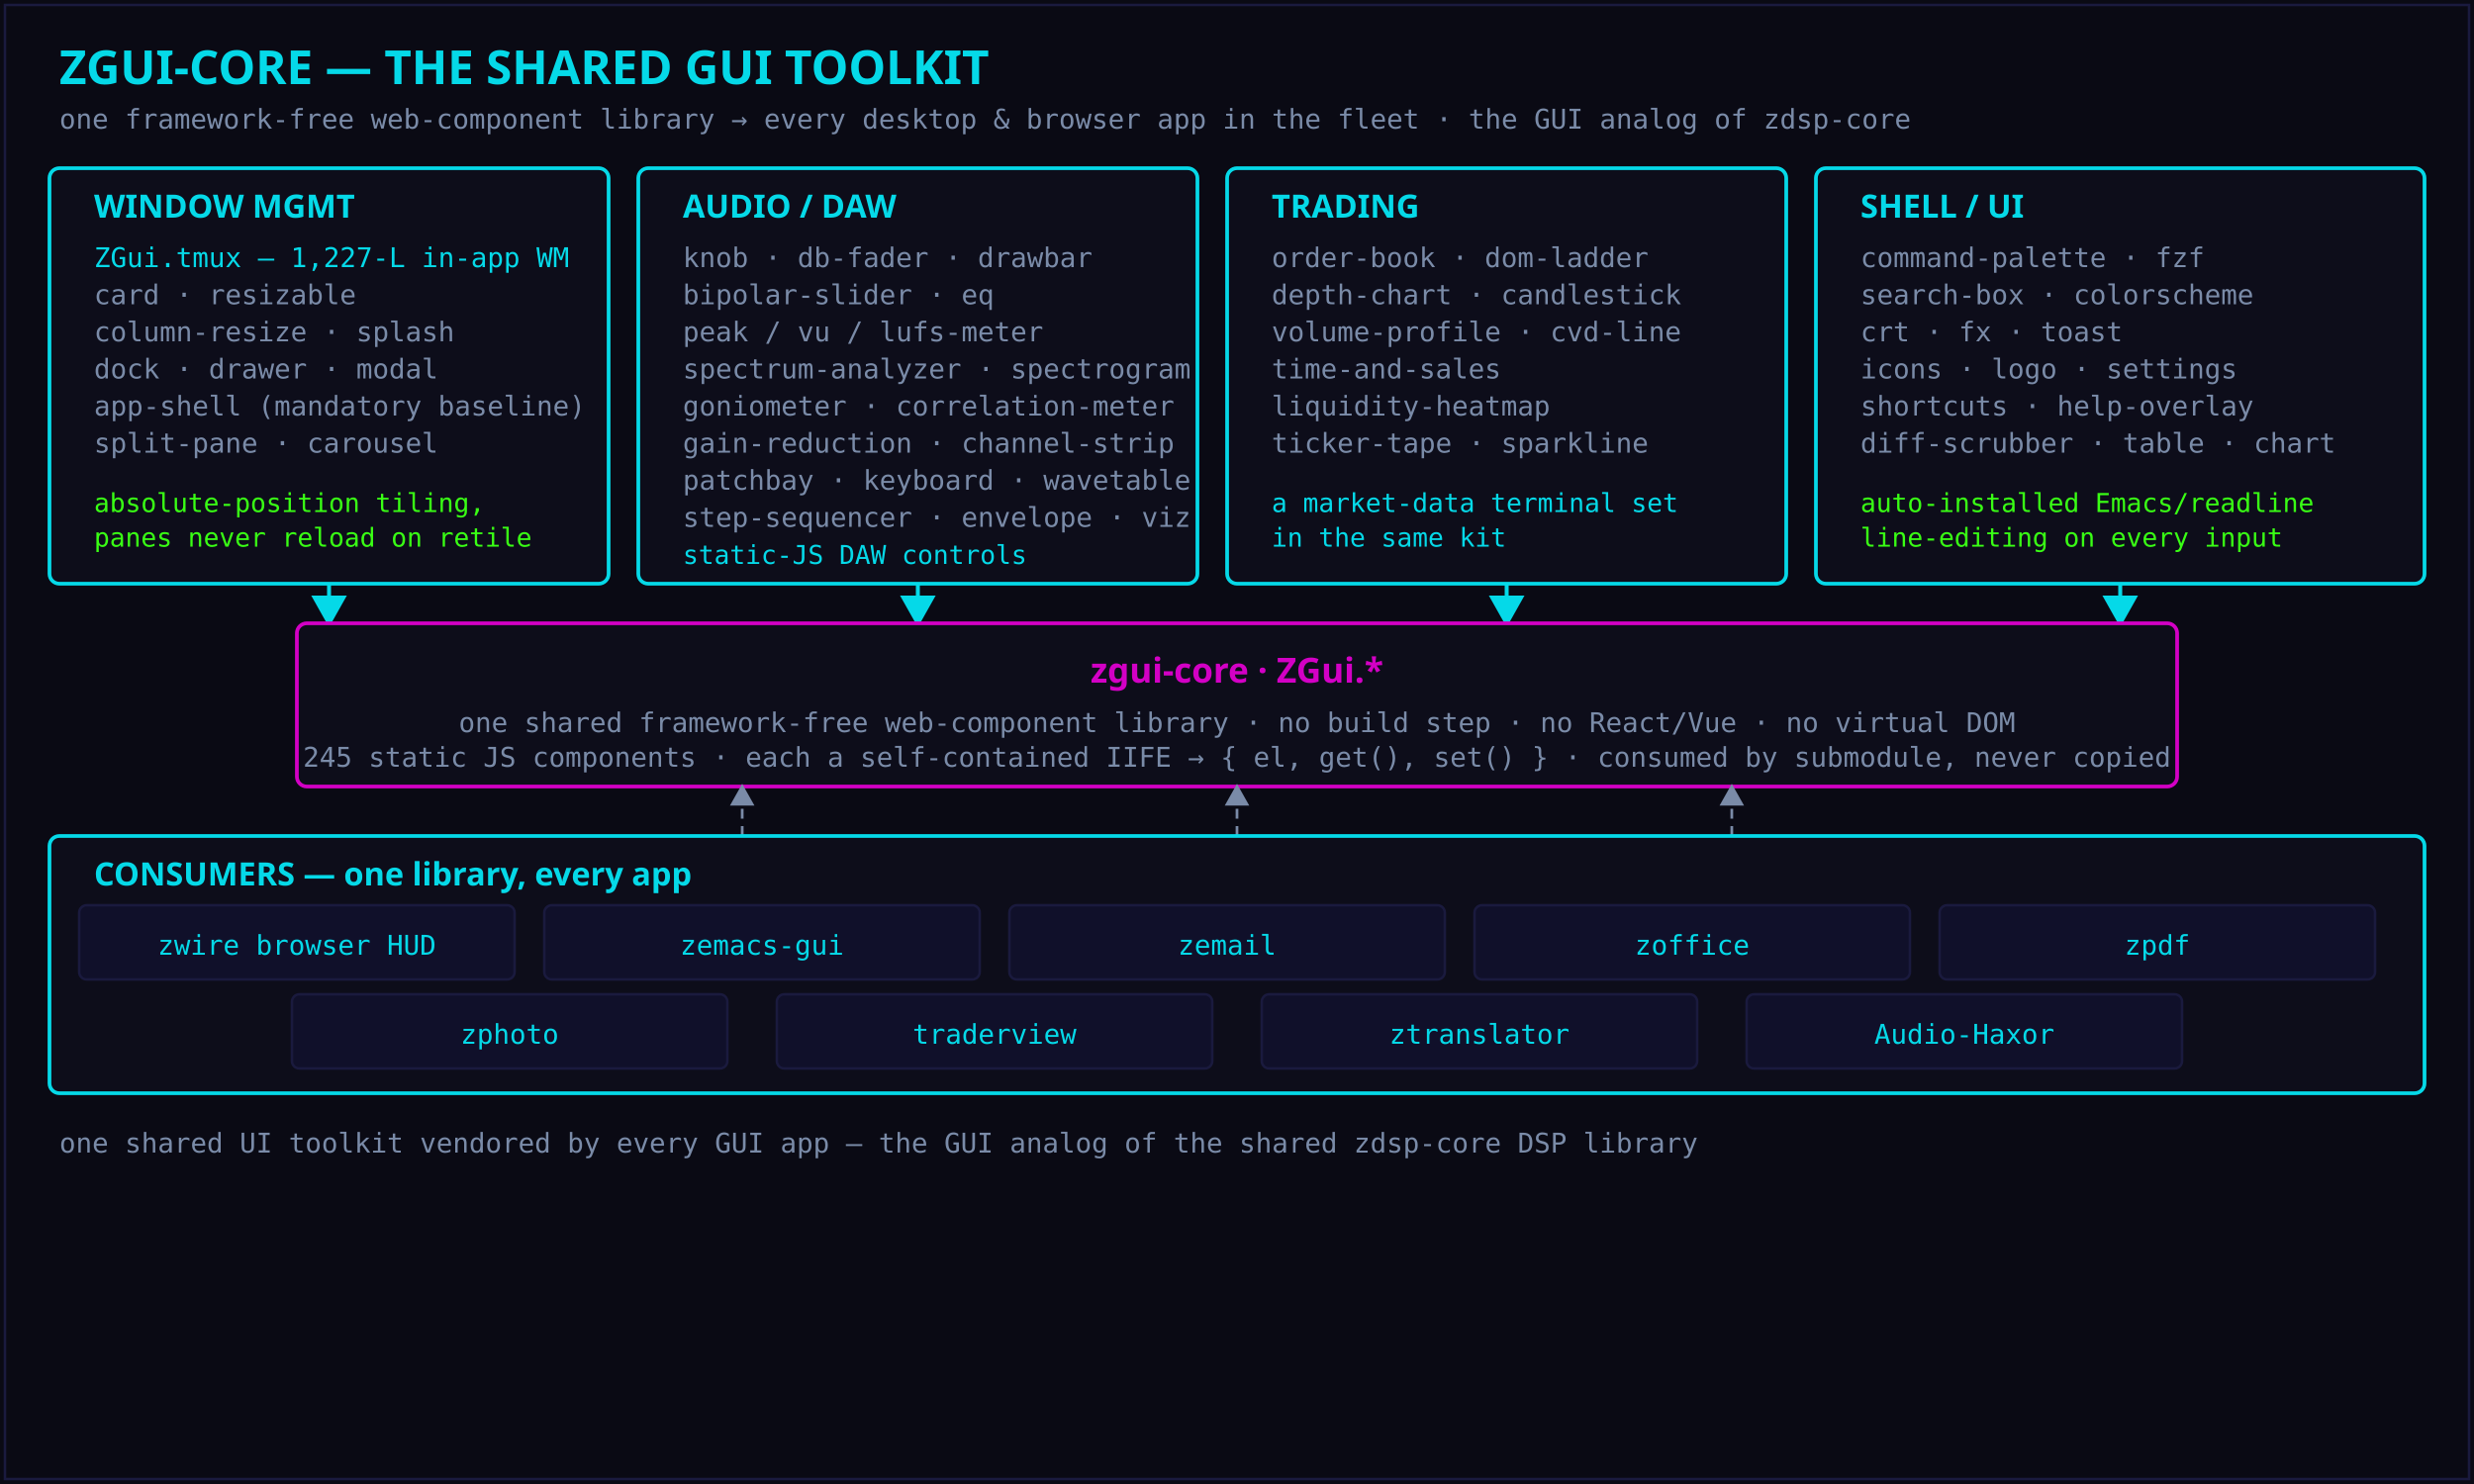
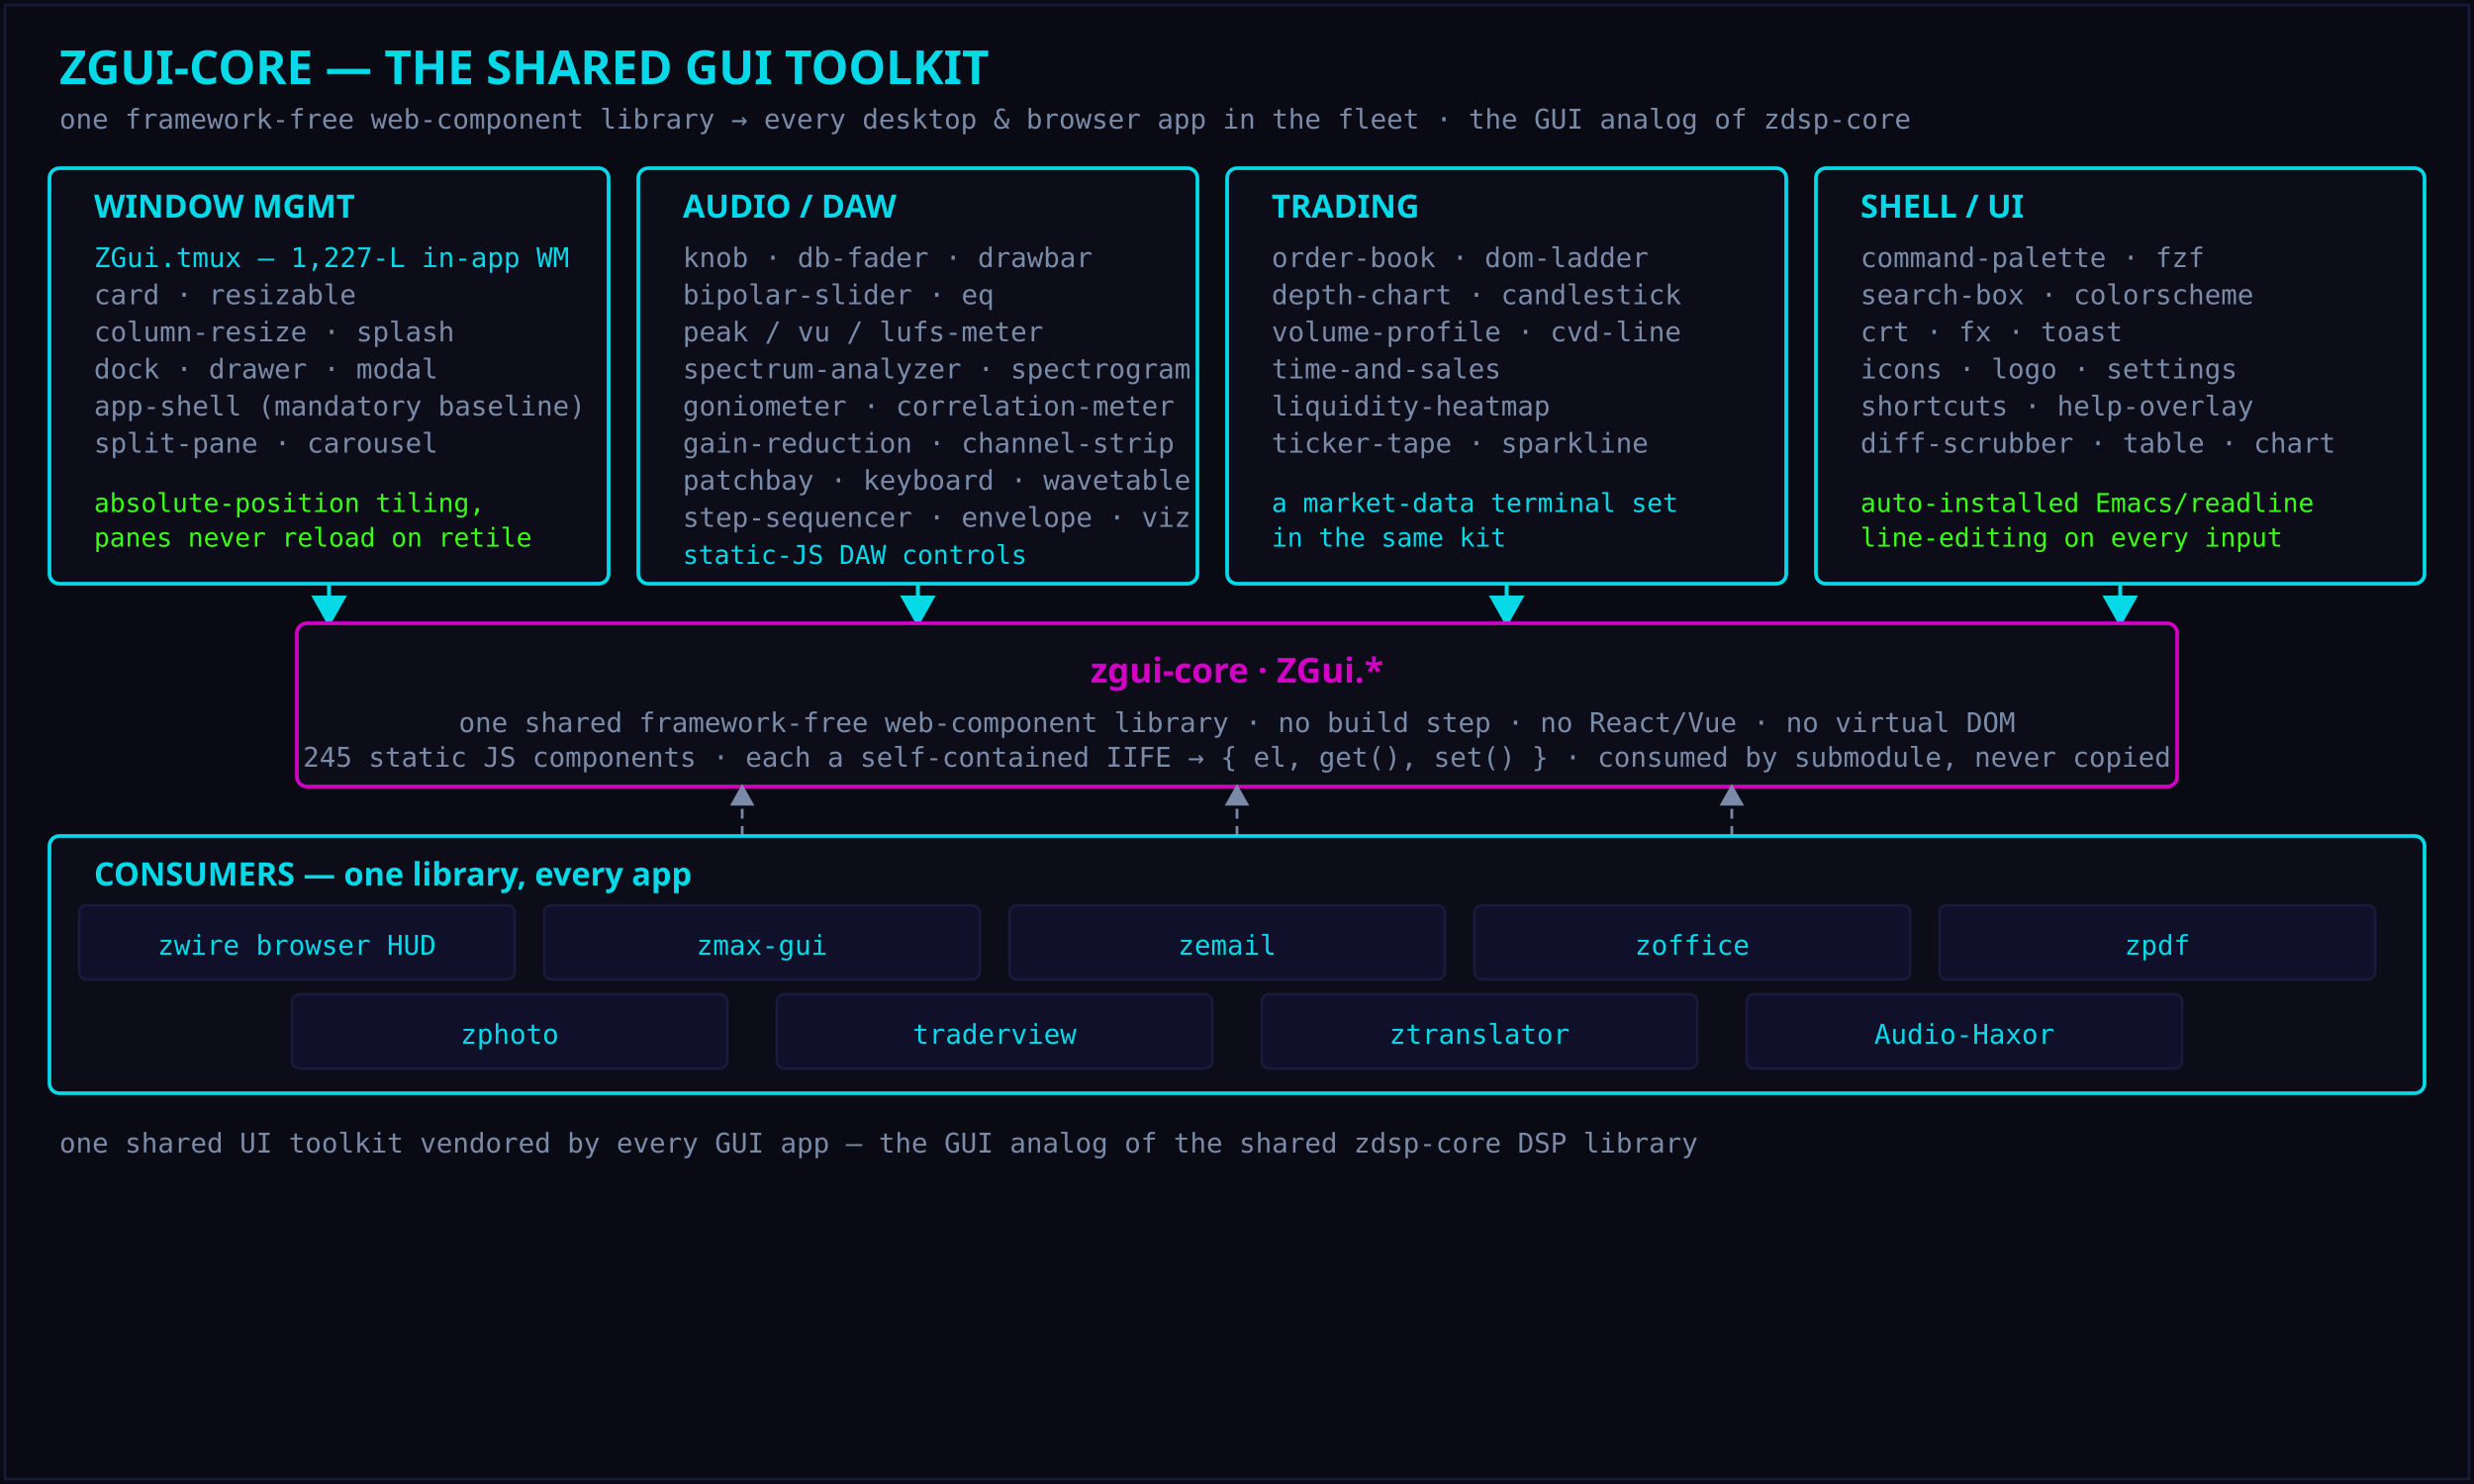
<svg xmlns="http://www.w3.org/2000/svg" viewBox="0 0 1000 600" font-family="'Share Tech Mono', ui-monospace, monospace">
  <defs>
    <marker id="ah" markerWidth="9" markerHeight="9" refX="7" refY="4.5" orient="auto">
      <path d="M0 0 L8 4.5 L0 9 Z" fill="#05d9e8" />
    </marker>
    <marker id="ahm" markerWidth="9" markerHeight="9" refX="7" refY="4.5" orient="auto">
      <path d="M0 0 L8 4.5 L0 9 Z" fill="#7a8ba8" />
    </marker>
    <style>
      .t     { fill:#e0f0ff; font-size:12px; }
      .dim   { fill:#7a8ba8; font-size:11px; }
      .cyan  { fill:#05d9e8; }
      .mag   { fill:#d300c5; }
      .pink  { fill:#ff6b9d; }
      .green { fill:#39ff14; }
      .title { font-family:'Orbitron', sans-serif; font-weight:700; }
      .h     { fill:#05d9e8; font-size:13px; font-family:'Orbitron', sans-serif; font-weight:700; }
      .box   { fill:#0d0d1a; stroke:#05d9e8; stroke-width:1.5; }
      .jitbx { fill:#0d0d1a; stroke:#d300c5; stroke-width:1.5; }
      .aotbx { fill:#0d0d1a; stroke:#ff2a6d; stroke-width:1.5; }
      .optbx { fill:#0b140b; stroke:#39ff14; stroke-width:1.4; }
      .chip  { fill:#10102a; stroke:#1a1a3e; stroke-width:1; }
      .sub   { fill:#10102a; stroke:#2a1a4e; stroke-width:1; }
      .arrow { stroke:#05d9e8; stroke-width:1.6; fill:none; marker-end:url(#ah); }
      .dash  { stroke:#7a8ba8; stroke-width:1.1; stroke-dasharray:4 3; fill:none; marker-end:url(#ahm); }
    </style>
  </defs>
  <rect x="0" y="0" width="1000" height="600" fill="#0a0a14" />
  <rect x="2" y="2" width="996" height="596" fill="none" stroke="#1a1a3e" stroke-width="1" />
  <text x="24" y="34" class="title" fill="#05d9e8" font-size="19">ZGUI-CORE — THE SHARED GUI TOOLKIT</text>
  <text x="24" y="52" class="dim">one framework-free web-component library → every desktop &amp; browser app in the fleet · the GUI analog of zdsp-core</text>
  <rect x="20" y="68" width="226" height="168" rx="4" class="box" />
  <text x="38" y="88" class="h">WINDOW MGMT</text>
  <text x="38" y="108" class="cyan" font-size="11">ZGui.tmux — 1,227-L in-app WM</text>
  <text x="38" y="123" class="dim">card · resizable</text>
  <text x="38" y="138" class="dim">column-resize · splash</text>
  <text x="38" y="153" class="dim">dock · drawer · modal</text>
  <text x="38" y="168" class="dim">app-shell (mandatory baseline)</text>
  <text x="38" y="183" class="dim">split-pane · carousel</text>
  <text x="38" y="207" class="green" font-size="10.5">absolute-position tiling,</text>
  <text x="38" y="221" class="green" font-size="10.5">panes never reload on retile</text>
  <rect x="258" y="68" width="226" height="168" rx="4" class="box" />
  <text x="276" y="88" class="h">AUDIO / DAW</text>
  <text x="276" y="108" class="dim">knob · db-fader · drawbar</text>
  <text x="276" y="123" class="dim">bipolar-slider · eq</text>
  <text x="276" y="138" class="dim">peak / vu / lufs-meter</text>
  <text x="276" y="153" class="dim">spectrum-analyzer · spectrogram</text>
  <text x="276" y="168" class="dim">goniometer · correlation-meter</text>
  <text x="276" y="183" class="dim">gain-reduction · channel-strip</text>
  <text x="276" y="198" class="dim">patchbay · keyboard · wavetable</text>
  <text x="276" y="213" class="dim">step-sequencer · envelope · viz</text>
  <text x="276" y="228" class="cyan" font-size="10.5">static-JS DAW controls</text>
  <rect x="496" y="68" width="226" height="168" rx="4" class="box" />
  <text x="514" y="88" class="h">TRADING</text>
  <text x="514" y="108" class="dim">order-book · dom-ladder</text>
  <text x="514" y="123" class="dim">depth-chart · candlestick</text>
  <text x="514" y="138" class="dim">volume-profile · cvd-line</text>
  <text x="514" y="153" class="dim">time-and-sales</text>
  <text x="514" y="168" class="dim">liquidity-heatmap</text>
  <text x="514" y="183" class="dim">ticker-tape · sparkline</text>
  <text x="514" y="207" class="cyan" font-size="10.5">a market-data terminal set</text>
  <text x="514" y="221" class="cyan" font-size="10.5">in the same kit</text>
  <rect x="734" y="68" width="246" height="168" rx="4" class="box" />
  <text x="752" y="88" class="h">SHELL / UI</text>
  <text x="752" y="108" class="dim">command-palette · fzf</text>
  <text x="752" y="123" class="dim">search-box · colorscheme</text>
  <text x="752" y="138" class="dim">crt · fx · toast</text>
  <text x="752" y="153" class="dim">icons · logo · settings</text>
  <text x="752" y="168" class="dim">shortcuts · help-overlay</text>
  <text x="752" y="183" class="dim">diff-scrubber · table · chart</text>
  <text x="752" y="207" class="green" font-size="10.5">auto-installed Emacs/readline</text>
  <text x="752" y="221" class="green" font-size="10.5">line-editing on every input</text>
  <path d="M133 236 L133 252" class="arrow" />
  <path d="M371 236 L371 252" class="arrow" />
  <path d="M609 236 L609 252" class="arrow" />
  <path d="M857 236 L857 252" class="arrow" />
  <rect x="120" y="252" width="760" height="66" rx="4" class="jitbx" />
  <text x="500" y="276" class="title" fill="#d300c5" font-size="14" text-anchor="middle">zgui-core · ZGui.*</text>
  <text x="500" y="296" class="dim" text-anchor="middle">one shared framework-free web-component library · no build step · no React/Vue · no virtual DOM</text>
  <text x="500" y="310" class="dim" text-anchor="middle">245 static JS components · each a self-contained IIFE → { el, get(), set() } · consumed by submodule, never copied</text>
  <path d="M300 338 L300 318" class="dash" />
  <path d="M500 338 L500 318" class="dash" />
  <path d="M700 338 L700 318" class="dash" />
  <rect x="20" y="338" width="960" height="104" rx="4" class="box" />
  <text x="38" y="358" class="h">CONSUMERS — one library, every app</text>
  <rect x="32" y="366" width="176" height="30" rx="3" class="chip" />
  <text x="120" y="386" class="cyan" font-size="11" text-anchor="middle">zwire browser HUD</text>
  <rect x="220" y="366" width="176" height="30" rx="3" class="chip" />
-   <text x="308" y="386" class="cyan" font-size="11" text-anchor="middle">zemacs-gui</text>
+   <text x="308" y="386" class="cyan" font-size="11" text-anchor="middle">zmax-gui</text>
  <rect x="408" y="366" width="176" height="30" rx="3" class="chip" />
  <text x="496" y="386" class="cyan" font-size="11" text-anchor="middle">zemail</text>
  <rect x="596" y="366" width="176" height="30" rx="3" class="chip" />
  <text x="684" y="386" class="cyan" font-size="11" text-anchor="middle">zoffice</text>
  <rect x="784" y="366" width="176" height="30" rx="3" class="chip" />
  <text x="872" y="386" class="cyan" font-size="11" text-anchor="middle">zpdf</text>
  <rect x="118" y="402" width="176" height="30" rx="3" class="chip" />
  <text x="206" y="422" class="cyan" font-size="11" text-anchor="middle">zphoto</text>
  <rect x="314" y="402" width="176" height="30" rx="3" class="chip" />
  <text x="402" y="422" class="cyan" font-size="11" text-anchor="middle">traderview</text>
  <rect x="510" y="402" width="176" height="30" rx="3" class="chip" />
  <text x="598" y="422" class="cyan" font-size="11" text-anchor="middle">ztranslator</text>
  <rect x="706" y="402" width="176" height="30" rx="3" class="chip" />
  <text x="794" y="422" class="cyan" font-size="11" text-anchor="middle">Audio-Haxor</text>
  <text x="24" y="466" class="dim" font-size="10">one shared UI toolkit vendored by every GUI app — the GUI analog of the shared zdsp-core DSP library</text>
</svg>
